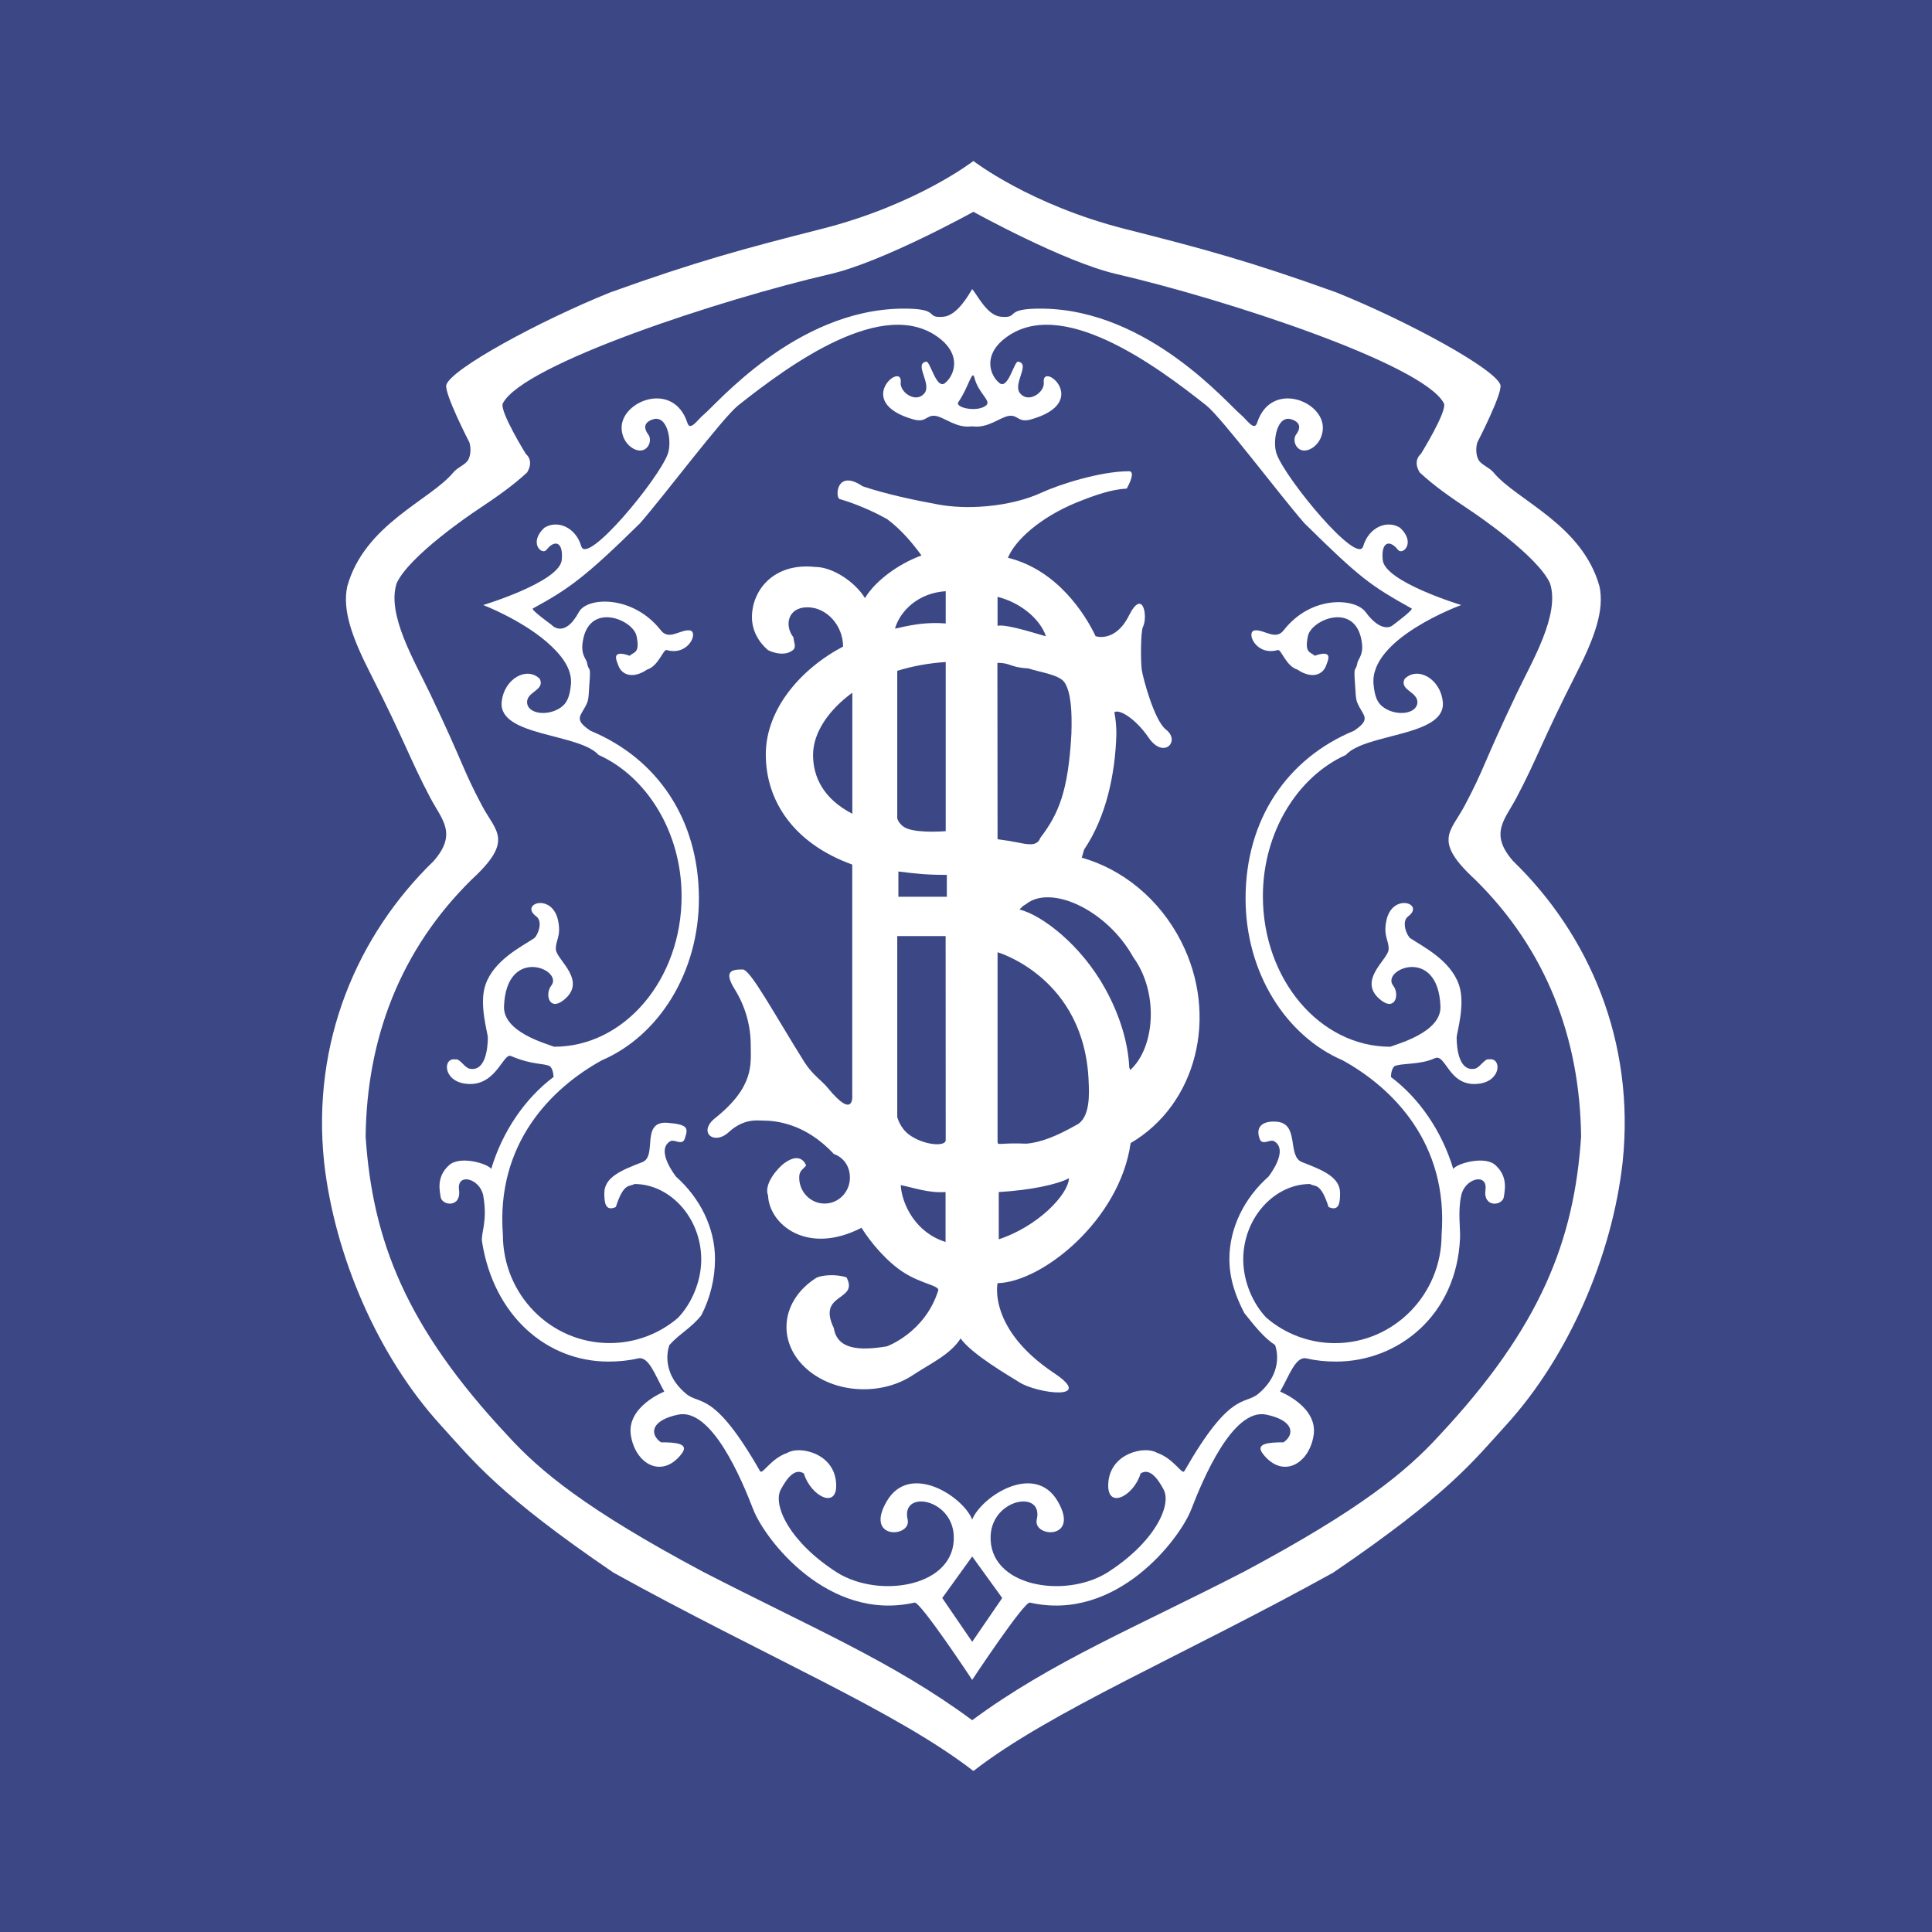
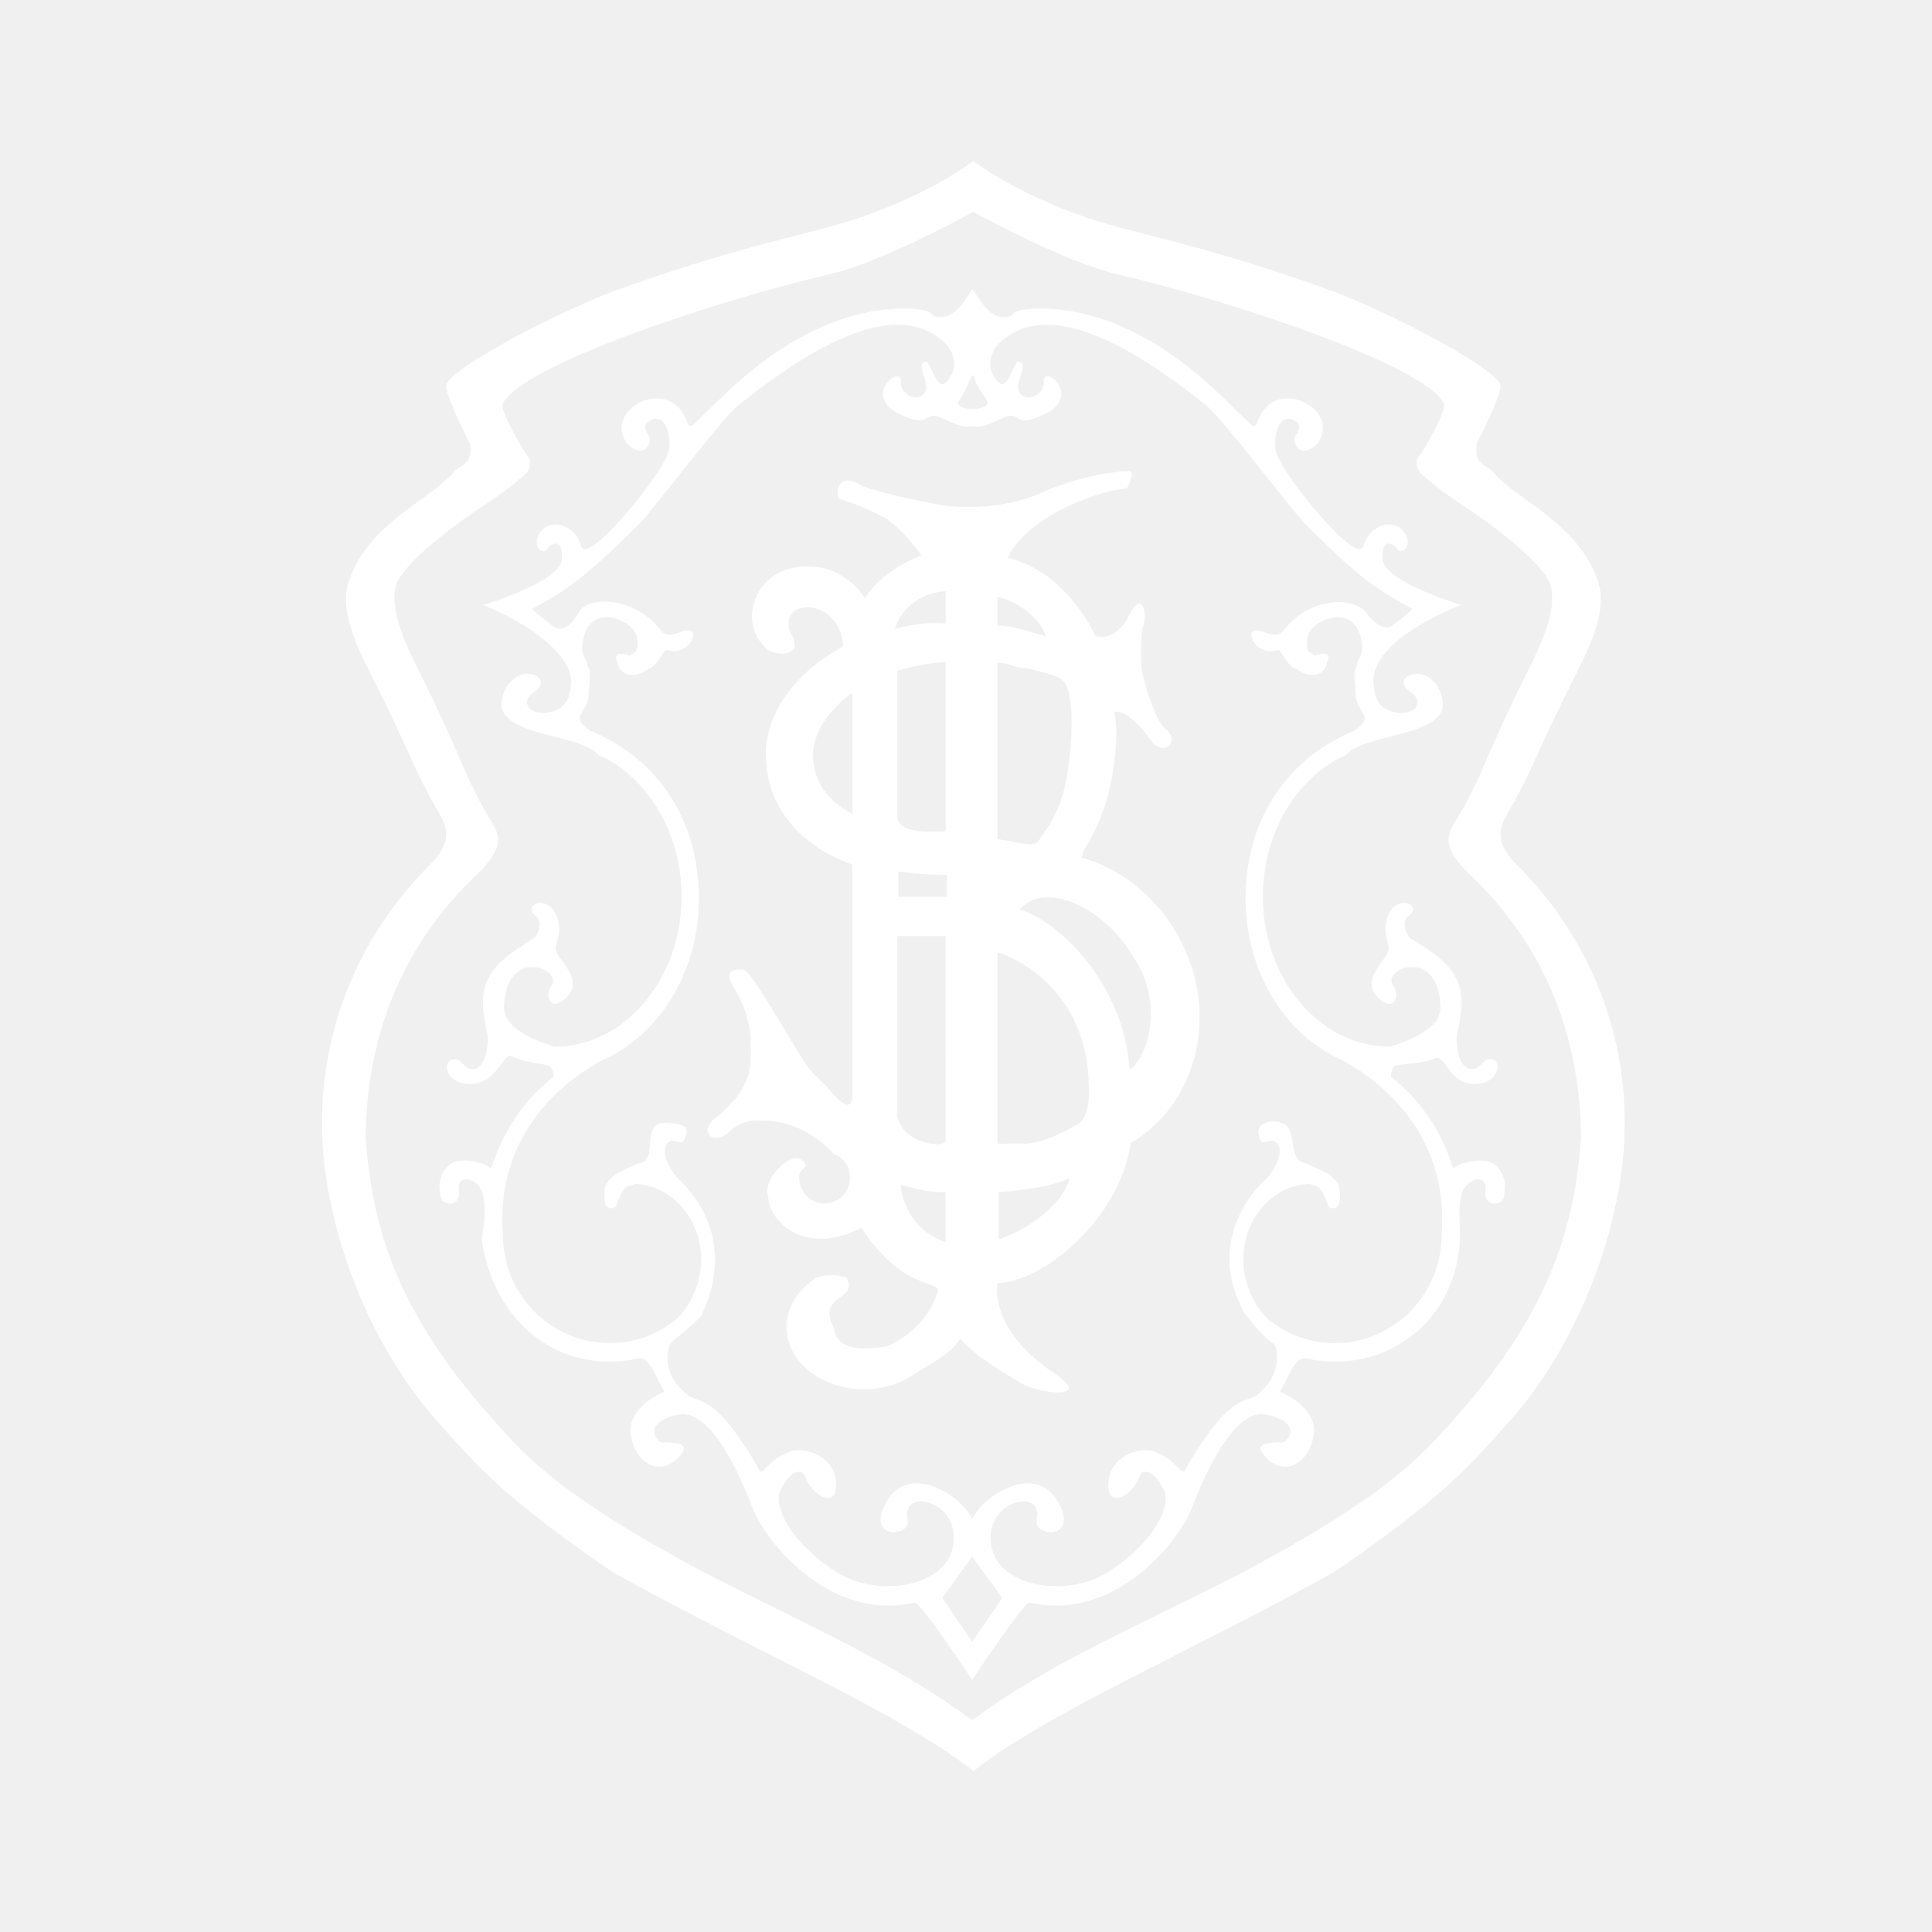
<svg xmlns="http://www.w3.org/2000/svg" width="24" height="24" viewBox="0 0 24 24" fill="none">
-   <path d="M0 0H24V24H0V0Z" fill="#3C4886" />
+   <path d="M0 0H24V24H0V0Z" />
  <path d="M20.157 14.436C20.028 15.596 19.488 16.849 18.71 17.702C18.304 18.148 17.994 18.561 16.561 19.536C14.699 20.567 13.051 21.255 12.092 22C11.132 21.255 9.484 20.567 7.621 19.536C6.189 18.561 5.879 18.148 5.473 17.702C4.695 16.849 4.155 15.596 4.026 14.436C3.869 12.939 4.441 11.613 5.387 10.696C5.687 10.352 5.487 10.181 5.344 9.908C5.087 9.421 5.029 9.207 4.599 8.362C4.369 7.91 4.253 7.578 4.313 7.287C4.527 6.513 5.344 6.216 5.631 5.869C5.681 5.807 5.785 5.772 5.817 5.711C5.869 5.609 5.831 5.496 5.831 5.496C5.83 5.494 5.512 4.878 5.545 4.779C5.611 4.581 6.691 3.991 7.579 3.633C8.653 3.247 9.237 3.09 10.201 2.845C11.389 2.545 12.092 2 12.092 2C12.092 2 12.794 2.545 13.982 2.846C14.946 3.09 15.53 3.247 16.604 3.634C17.492 3.992 18.572 4.582 18.638 4.78C18.671 4.878 18.353 5.494 18.352 5.496C18.352 5.496 18.314 5.609 18.366 5.711C18.397 5.772 18.502 5.807 18.553 5.869C18.839 6.216 19.656 6.513 19.87 7.287C19.93 7.578 19.814 7.91 19.584 8.362C19.154 9.207 19.096 9.421 18.839 9.908C18.696 10.181 18.495 10.352 18.796 10.696C19.742 11.613 20.314 12.939 20.157 14.436ZM19.641 14.12C19.627 12.902 19.212 11.8 18.324 10.926C17.793 10.438 18.023 10.333 18.194 10.009C18.452 9.522 18.408 9.524 18.839 8.619C19.034 8.21 19.383 7.631 19.254 7.244C19.097 6.9 18.313 6.373 18.266 6.342C18.004 6.167 17.822 6.041 17.636 5.869C17.544 5.718 17.65 5.64 17.65 5.64C17.65 5.64 17.985 5.1 17.936 5.009C17.678 4.522 15.229 3.719 13.868 3.404C13.214 3.253 12.092 2.631 12.092 2.631C12.092 2.631 10.969 3.253 10.316 3.404C8.954 3.719 6.504 4.522 6.247 5.009C6.198 5.1 6.533 5.64 6.533 5.64C6.533 5.64 6.639 5.718 6.548 5.869C6.361 6.041 6.178 6.167 5.917 6.342C5.87 6.373 5.086 6.9 4.928 7.244C4.8 7.631 5.149 8.21 5.344 8.619C5.775 9.524 5.731 9.522 5.988 10.009C6.16 10.333 6.389 10.438 5.859 10.926C4.971 11.8 4.556 12.902 4.542 14.12C4.628 15.41 5.043 16.484 6.304 17.831C6.71 18.277 7.278 18.748 8.725 19.521C10.086 20.223 11.089 20.639 12.077 21.369C13.066 20.639 14.097 20.223 15.459 19.521C16.905 18.748 17.473 18.277 17.88 17.831C19.14 16.484 19.555 15.41 19.641 14.12Z" fill="white" />
  <path d="M18.581 14.478C18.453 14.35 18.097 14.452 18.053 14.521C17.91 14.046 17.626 13.64 17.279 13.379C17.279 13.379 17.277 13.29 17.32 13.246C17.402 13.203 17.636 13.232 17.823 13.146C17.965 13.08 17.994 13.518 18.381 13.461C18.655 13.42 18.653 13.132 18.495 13.16C18.447 13.145 18.382 13.263 18.324 13.275C18.122 13.318 18.095 13.017 18.095 12.889C18.095 12.831 18.209 12.471 18.122 12.229C18.015 11.925 17.673 11.758 17.521 11.656C17.478 11.628 17.403 11.45 17.492 11.384C17.707 11.226 17.292 11.083 17.221 11.441C17.181 11.638 17.261 11.691 17.249 11.8C17.235 11.928 16.845 12.192 17.163 12.431C17.335 12.559 17.388 12.348 17.307 12.244C17.149 12.043 17.865 11.742 17.894 12.502C17.905 12.817 17.385 12.96 17.27 13.003C16.396 13.003 15.688 12.166 15.688 11.134C15.688 10.335 16.122 9.646 16.719 9.378C16.963 9.106 17.965 9.15 17.923 8.72C17.893 8.426 17.607 8.275 17.449 8.433C17.378 8.576 17.621 8.591 17.607 8.734C17.594 8.866 17.356 8.902 17.192 8.791C17.108 8.735 17.077 8.649 17.063 8.504C17.005 7.932 18.152 7.516 18.152 7.516C18.152 7.516 17.206 7.23 17.177 6.958C17.153 6.729 17.263 6.7 17.364 6.828C17.423 6.905 17.593 6.742 17.392 6.556C17.235 6.456 17.005 6.545 16.934 6.786C16.863 7.029 15.974 5.954 15.859 5.64C15.804 5.487 15.861 5.148 16.045 5.21C16.174 5.253 16.146 5.338 16.102 5.396C16.051 5.465 16.096 5.586 16.189 5.596C16.282 5.607 16.425 5.504 16.433 5.324C16.447 4.98 15.788 4.722 15.616 5.253C15.58 5.363 15.486 5.21 15.415 5.152C15.257 5.025 14.269 3.849 12.951 3.834C12.448 3.829 12.678 3.955 12.435 3.935C12.264 3.92 12.149 3.677 12.077 3.591C12.034 3.662 11.891 3.92 11.719 3.935C11.476 3.955 11.707 3.829 11.204 3.834C9.885 3.849 8.898 5.025 8.74 5.152C8.668 5.21 8.574 5.363 8.539 5.253C8.367 4.722 7.708 4.98 7.722 5.324C7.73 5.504 7.873 5.607 7.966 5.596C8.058 5.586 8.104 5.465 8.052 5.396C8.008 5.338 7.98 5.253 8.109 5.21C8.294 5.148 8.351 5.487 8.295 5.64C8.18 5.954 7.292 7.029 7.221 6.786C7.15 6.545 6.92 6.456 6.762 6.556C6.562 6.742 6.732 6.905 6.791 6.828C6.891 6.7 7.001 6.729 6.978 6.958C6.948 7.23 6.003 7.516 6.003 7.516C6.003 7.516 6.468 7.695 6.791 7.974C6.966 8.126 7.112 8.304 7.092 8.505C7.078 8.649 7.046 8.735 6.963 8.791C6.798 8.902 6.561 8.866 6.548 8.734C6.533 8.591 6.776 8.577 6.705 8.433C6.548 8.275 6.262 8.427 6.232 8.72C6.19 9.15 7.192 9.106 7.436 9.378C8.032 9.646 8.467 10.335 8.467 11.134C8.467 12.166 7.758 13.003 6.884 13.003C6.77 12.96 6.249 12.817 6.261 12.502C6.289 11.742 7.005 12.043 6.848 12.244C6.767 12.348 6.82 12.559 6.992 12.431C7.309 12.192 6.92 11.928 6.906 11.8C6.894 11.691 6.974 11.639 6.934 11.441C6.863 11.083 6.447 11.226 6.662 11.384C6.752 11.451 6.676 11.628 6.634 11.656C6.481 11.758 6.139 11.925 6.032 12.229C5.946 12.471 6.06 12.831 6.06 12.889C6.06 13.017 6.032 13.319 5.831 13.275C5.773 13.263 5.708 13.145 5.659 13.161C5.502 13.132 5.499 13.421 5.774 13.461C6.16 13.518 6.247 13.075 6.347 13.118C6.618 13.234 6.752 13.203 6.833 13.246C6.877 13.29 6.876 13.379 6.876 13.379C6.528 13.64 6.244 14.047 6.102 14.521C6.058 14.452 5.702 14.35 5.574 14.479C5.416 14.622 5.465 14.801 5.473 14.866C5.487 14.98 5.733 15.008 5.702 14.779C5.674 14.565 5.96 14.637 6.003 14.851C6.06 15.181 5.972 15.313 5.988 15.425C6.132 16.341 6.788 16.914 7.558 16.914C7.686 16.914 7.807 16.902 7.924 16.875C8.06 16.842 8.138 17.086 8.252 17.287C8.252 17.287 7.78 17.473 7.837 17.831C7.894 18.189 8.224 18.375 8.467 18.06C8.567 17.931 8.396 17.917 8.21 17.917C8.068 17.817 8.082 17.644 8.424 17.573C8.84 17.487 9.212 18.375 9.356 18.748C9.498 19.12 10.287 20.152 11.361 19.908C11.432 19.892 12.077 20.868 12.077 20.868C12.077 20.868 12.722 19.892 12.794 19.908C13.868 20.152 14.656 19.12 14.799 18.748C14.943 18.375 15.315 17.487 15.73 17.573C16.073 17.644 16.087 17.817 15.945 17.917C15.759 17.917 15.588 17.931 15.688 18.06C15.931 18.375 16.261 18.189 16.318 17.831C16.375 17.473 15.902 17.287 15.902 17.287C16.017 17.086 16.095 16.842 16.231 16.875C16.348 16.902 16.469 16.914 16.597 16.914C17.367 16.914 18.095 16.341 18.137 15.381C18.143 15.269 18.108 15.044 18.152 14.851C18.195 14.637 18.482 14.565 18.453 14.779C18.422 15.009 18.667 14.98 18.682 14.866C18.689 14.801 18.739 14.622 18.581 14.478ZM11.905 4.995C12.034 4.808 12.077 4.579 12.105 4.693C12.155 4.89 12.321 4.98 12.249 5.037C12.139 5.126 11.857 5.064 11.905 4.995ZM12.077 20.395L11.705 19.851L12.077 19.335L12.45 19.851L12.077 20.395ZM17.908 15.338C17.908 16.082 17.314 16.685 16.583 16.685C16.271 16.685 15.969 16.573 15.732 16.37C15.568 16.199 15.444 15.925 15.444 15.646C15.444 15.128 15.832 14.708 16.274 14.708C16.332 14.748 16.404 14.679 16.504 14.994C16.633 15.051 16.647 14.946 16.647 14.822C16.647 14.622 16.432 14.536 16.174 14.436C15.985 14.362 16.148 13.957 15.859 13.934C15.673 13.92 15.601 14.006 15.644 14.134C15.673 14.246 15.775 14.143 15.83 14.178C16.017 14.292 15.756 14.618 15.756 14.618C15.459 14.881 15.272 15.252 15.272 15.639C15.272 15.885 15.348 16.101 15.458 16.312C15.586 16.472 15.702 16.62 15.839 16.708C15.839 16.708 15.973 17.029 15.63 17.315C15.458 17.458 15.286 17.272 14.713 18.274C14.684 18.327 14.586 18.12 14.37 18.046C14.226 17.959 13.796 18.046 13.768 18.418C13.741 18.762 14.083 18.59 14.169 18.304C14.279 18.232 14.38 18.362 14.455 18.504C14.559 18.699 14.341 19.163 13.754 19.536C13.223 19.865 12.278 19.708 12.306 19.077C12.328 18.611 12.966 18.504 12.879 18.876C12.828 19.102 13.424 19.134 13.138 18.647C12.851 18.16 12.192 18.591 12.077 18.876C11.963 18.59 11.304 18.16 11.017 18.647C10.73 19.134 11.327 19.102 11.275 18.876C11.189 18.504 11.827 18.611 11.848 19.077C11.877 19.708 10.931 19.865 10.401 19.536C9.814 19.163 9.595 18.699 9.699 18.504C9.775 18.362 9.875 18.232 9.986 18.304C10.072 18.59 10.414 18.762 10.386 18.418C10.358 18.046 9.928 17.96 9.785 18.046C9.569 18.12 9.471 18.327 9.441 18.274C8.868 17.272 8.696 17.458 8.524 17.315C8.182 17.029 8.316 16.708 8.316 16.708C8.438 16.57 8.583 16.5 8.711 16.341C8.823 16.124 8.882 15.883 8.882 15.639C8.882 15.252 8.695 14.881 8.399 14.618C8.399 14.618 8.138 14.292 8.324 14.178C8.38 14.143 8.481 14.246 8.51 14.134C8.553 14.006 8.536 13.969 8.295 13.948C7.952 13.92 8.17 14.362 7.98 14.436C7.722 14.536 7.507 14.622 7.507 14.822C7.507 14.946 7.522 15.051 7.65 14.994C7.751 14.679 7.823 14.748 7.88 14.708C8.323 14.708 8.711 15.128 8.711 15.646C8.711 15.925 8.587 16.198 8.423 16.37C8.186 16.573 7.884 16.685 7.572 16.684C6.84 16.684 6.247 16.082 6.247 15.338C6.16 14.206 6.848 13.518 7.475 13.172C8.18 12.87 8.682 12.084 8.682 11.162C8.682 10.18 8.166 9.422 7.335 9.078C7.112 8.928 7.222 8.895 7.292 8.734C7.316 8.678 7.314 8.596 7.321 8.504C7.342 8.237 7.316 8.364 7.292 8.232C7.284 8.188 7.221 8.14 7.235 8.003C7.292 7.459 7.866 7.692 7.908 7.903C7.952 8.118 7.875 8.096 7.822 8.146C7.579 8.06 7.664 8.216 7.679 8.261C7.722 8.39 7.866 8.435 8.038 8.318C8.18 8.275 8.239 8.063 8.281 8.075C8.556 8.154 8.682 7.846 8.568 7.831C8.453 7.817 8.31 7.96 8.21 7.831C7.865 7.389 7.294 7.413 7.192 7.602C7.005 7.946 6.848 7.759 6.848 7.759C6.848 7.759 6.591 7.574 6.619 7.559C7.063 7.316 7.264 7.176 7.952 6.499C8.252 6.155 8.976 5.191 9.169 5.037C9.8 4.536 10.988 3.662 11.677 4.207C11.95 4.424 11.848 4.665 11.748 4.751C11.633 4.865 11.554 4.471 11.504 4.493C11.346 4.522 11.59 4.779 11.476 4.894C11.369 5.009 11.176 4.87 11.189 4.751C11.218 4.479 10.588 4.995 11.346 5.21C11.508 5.255 11.504 5.152 11.619 5.166C11.734 5.181 11.876 5.324 12.077 5.296C12.278 5.324 12.421 5.181 12.536 5.166C12.65 5.152 12.646 5.255 12.808 5.21C13.567 4.995 12.937 4.479 12.966 4.751C12.979 4.87 12.786 5.009 12.679 4.894C12.565 4.779 12.808 4.522 12.65 4.493C12.6 4.471 12.522 4.865 12.407 4.751C12.306 4.665 12.204 4.424 12.478 4.207C13.166 3.662 14.355 4.536 14.986 5.037C15.178 5.191 15.902 6.155 16.203 6.499C16.89 7.176 17.02 7.272 17.536 7.559C17.563 7.574 17.292 7.774 17.292 7.774C17.292 7.774 17.163 7.874 16.963 7.602C16.835 7.429 16.289 7.389 15.945 7.831C15.845 7.96 15.702 7.817 15.587 7.831C15.473 7.846 15.599 8.154 15.874 8.075C15.916 8.063 15.974 8.275 16.117 8.318C16.289 8.435 16.433 8.39 16.476 8.261C16.491 8.216 16.576 8.06 16.332 8.146C16.28 8.096 16.203 8.118 16.247 7.903C16.288 7.692 16.863 7.459 16.92 8.003C16.934 8.14 16.87 8.188 16.863 8.232C16.839 8.364 16.813 8.237 16.833 8.504C16.841 8.596 16.838 8.678 16.863 8.734C16.932 8.895 17.043 8.928 16.819 9.078C15.989 9.422 15.473 10.18 15.473 11.162C15.473 12.084 15.975 12.87 16.68 13.172C17.306 13.518 17.994 14.207 17.908 15.338Z" fill="white" />
  <path d="M14.672 11.694C14.402 11.165 13.944 10.798 13.438 10.654L13.467 10.554C13.739 10.152 13.854 9.621 13.868 9.12C13.868 9.025 13.86 8.934 13.843 8.848C13.9 8.805 14.103 8.921 14.269 9.164C14.455 9.436 14.67 9.207 14.484 9.063C14.339 8.952 14.197 8.419 14.183 8.318C14.169 8.218 14.169 7.846 14.198 7.788C14.262 7.66 14.198 7.301 14.025 7.645C13.854 7.989 13.61 7.903 13.61 7.903C13.481 7.631 13.135 7.08 12.521 6.929C12.607 6.714 12.921 6.426 13.379 6.24C13.616 6.145 13.803 6.081 13.997 6.069C14.068 5.94 14.083 5.854 14.025 5.854C13.667 5.854 13.157 6.019 12.94 6.119C12.759 6.203 12.518 6.266 12.25 6.289C12.035 6.308 11.832 6.299 11.66 6.268C11.363 6.214 11.017 6.141 10.716 6.041C10.401 5.826 10.372 6.155 10.426 6.198C10.615 6.253 10.821 6.338 11.021 6.449C11.208 6.59 11.338 6.752 11.447 6.9C11.149 7.009 10.867 7.224 10.745 7.43C10.622 7.228 10.342 7.043 10.129 7.043C9.605 6.986 9.341 7.338 9.341 7.666C9.341 7.826 9.417 7.97 9.54 8.076C9.54 8.076 9.727 8.175 9.851 8.075C9.898 8.036 9.857 7.969 9.857 7.918C9.742 7.774 9.783 7.544 10.029 7.544C10.273 7.544 10.473 7.774 10.473 8.032C9.942 8.311 9.513 8.814 9.513 9.372C9.513 9.96 9.871 10.482 10.587 10.74V13.605C10.587 13.605 10.616 13.92 10.286 13.518C10.202 13.416 10.107 13.365 9.999 13.204C9.613 12.588 9.322 12.043 9.226 12.043C9.097 12.043 8.983 12.057 9.126 12.287C9.257 12.497 9.327 12.741 9.326 12.989C9.326 13.218 9.374 13.498 8.882 13.891C8.667 14.063 8.868 14.235 9.054 14.063C9.241 13.891 9.413 13.92 9.47 13.92C9.628 13.92 9.999 13.949 10.358 14.335C10.481 14.379 10.558 14.489 10.558 14.629C10.558 14.807 10.418 14.951 10.243 14.951C10.069 14.951 9.928 14.807 9.928 14.629C9.928 14.546 9.964 14.536 10.014 14.479C10.014 14.479 9.957 14.293 9.742 14.45C9.664 14.507 9.484 14.708 9.541 14.851C9.556 15.209 10.025 15.6 10.702 15.252C10.813 15.432 11.02 15.678 11.232 15.811C11.451 15.949 11.674 15.971 11.655 16.031C11.49 16.556 11.017 16.725 11.017 16.725C10.689 16.779 10.401 16.771 10.358 16.498C10.144 16.054 10.673 16.169 10.516 15.868C10.386 15.825 10.215 15.839 10.145 15.871C9.918 16.012 9.77 16.235 9.77 16.484C9.77 16.911 10.2 17.258 10.73 17.258C10.962 17.258 11.174 17.192 11.34 17.082C11.554 16.94 11.805 16.828 11.933 16.627C12.077 16.828 12.54 17.093 12.664 17.172C12.893 17.315 13.61 17.401 13.094 17.057C12.268 16.506 12.392 15.94 12.392 15.94C12.951 15.926 13.911 15.152 14.045 14.2C14.862 13.722 15.146 12.622 14.672 11.694ZM10.588 10.109C10.229 9.923 10.1 9.652 10.1 9.378C10.1 9.095 10.303 8.812 10.588 8.605V10.109ZM11.748 7.344V7.745C11.404 7.716 11.132 7.817 11.118 7.807C11.183 7.588 11.406 7.366 11.748 7.344ZM11.748 8.224V10.325C11.748 10.325 11.433 10.352 11.275 10.295C11.168 10.256 11.146 10.166 11.146 10.166V8.333C11.342 8.273 11.543 8.237 11.748 8.224ZM11.746 15.428C11.375 15.313 11.204 14.962 11.189 14.722C11.341 14.751 11.533 14.823 11.746 14.808V15.428ZM11.748 14.163C11.748 14.251 11.464 14.225 11.289 14.092C11.179 14.009 11.146 13.877 11.146 13.877V11.628H11.747L11.748 14.163ZM11.762 11.14H11.16V10.826C11.389 10.854 11.504 10.868 11.762 10.868V11.14ZM12.392 7.414C12.688 7.489 12.923 7.696 12.993 7.903C12.966 7.903 12.507 7.745 12.392 7.774V7.414ZM12.39 8.234C12.562 8.234 12.536 8.29 12.779 8.304C12.893 8.346 13.157 8.378 13.223 8.476C13.305 8.596 13.319 8.844 13.309 9.12C13.27 9.827 13.152 10.109 12.922 10.41C12.885 10.516 12.767 10.491 12.65 10.467C12.565 10.451 12.479 10.436 12.392 10.425L12.39 8.234ZM12.407 15.395V14.808C12.801 14.785 13.135 14.714 13.28 14.636C13.266 14.851 12.879 15.241 12.407 15.395ZM13.367 13.977C13.137 14.107 12.936 14.192 12.75 14.207C12.407 14.192 12.392 14.239 12.392 14.178V11.829C12.392 11.829 13.481 12.144 13.524 13.447C13.528 13.56 13.552 13.891 13.367 13.977ZM14.04 13.292L14.028 13.26C14.015 12.964 13.915 12.616 13.727 12.278C13.432 11.744 12.951 11.37 12.664 11.298C12.701 11.262 12.699 11.258 12.745 11.232C13.051 10.983 13.75 11.3 14.078 11.891C14.398 12.33 14.348 13.014 14.04 13.292Z" fill="white" />
</svg>
